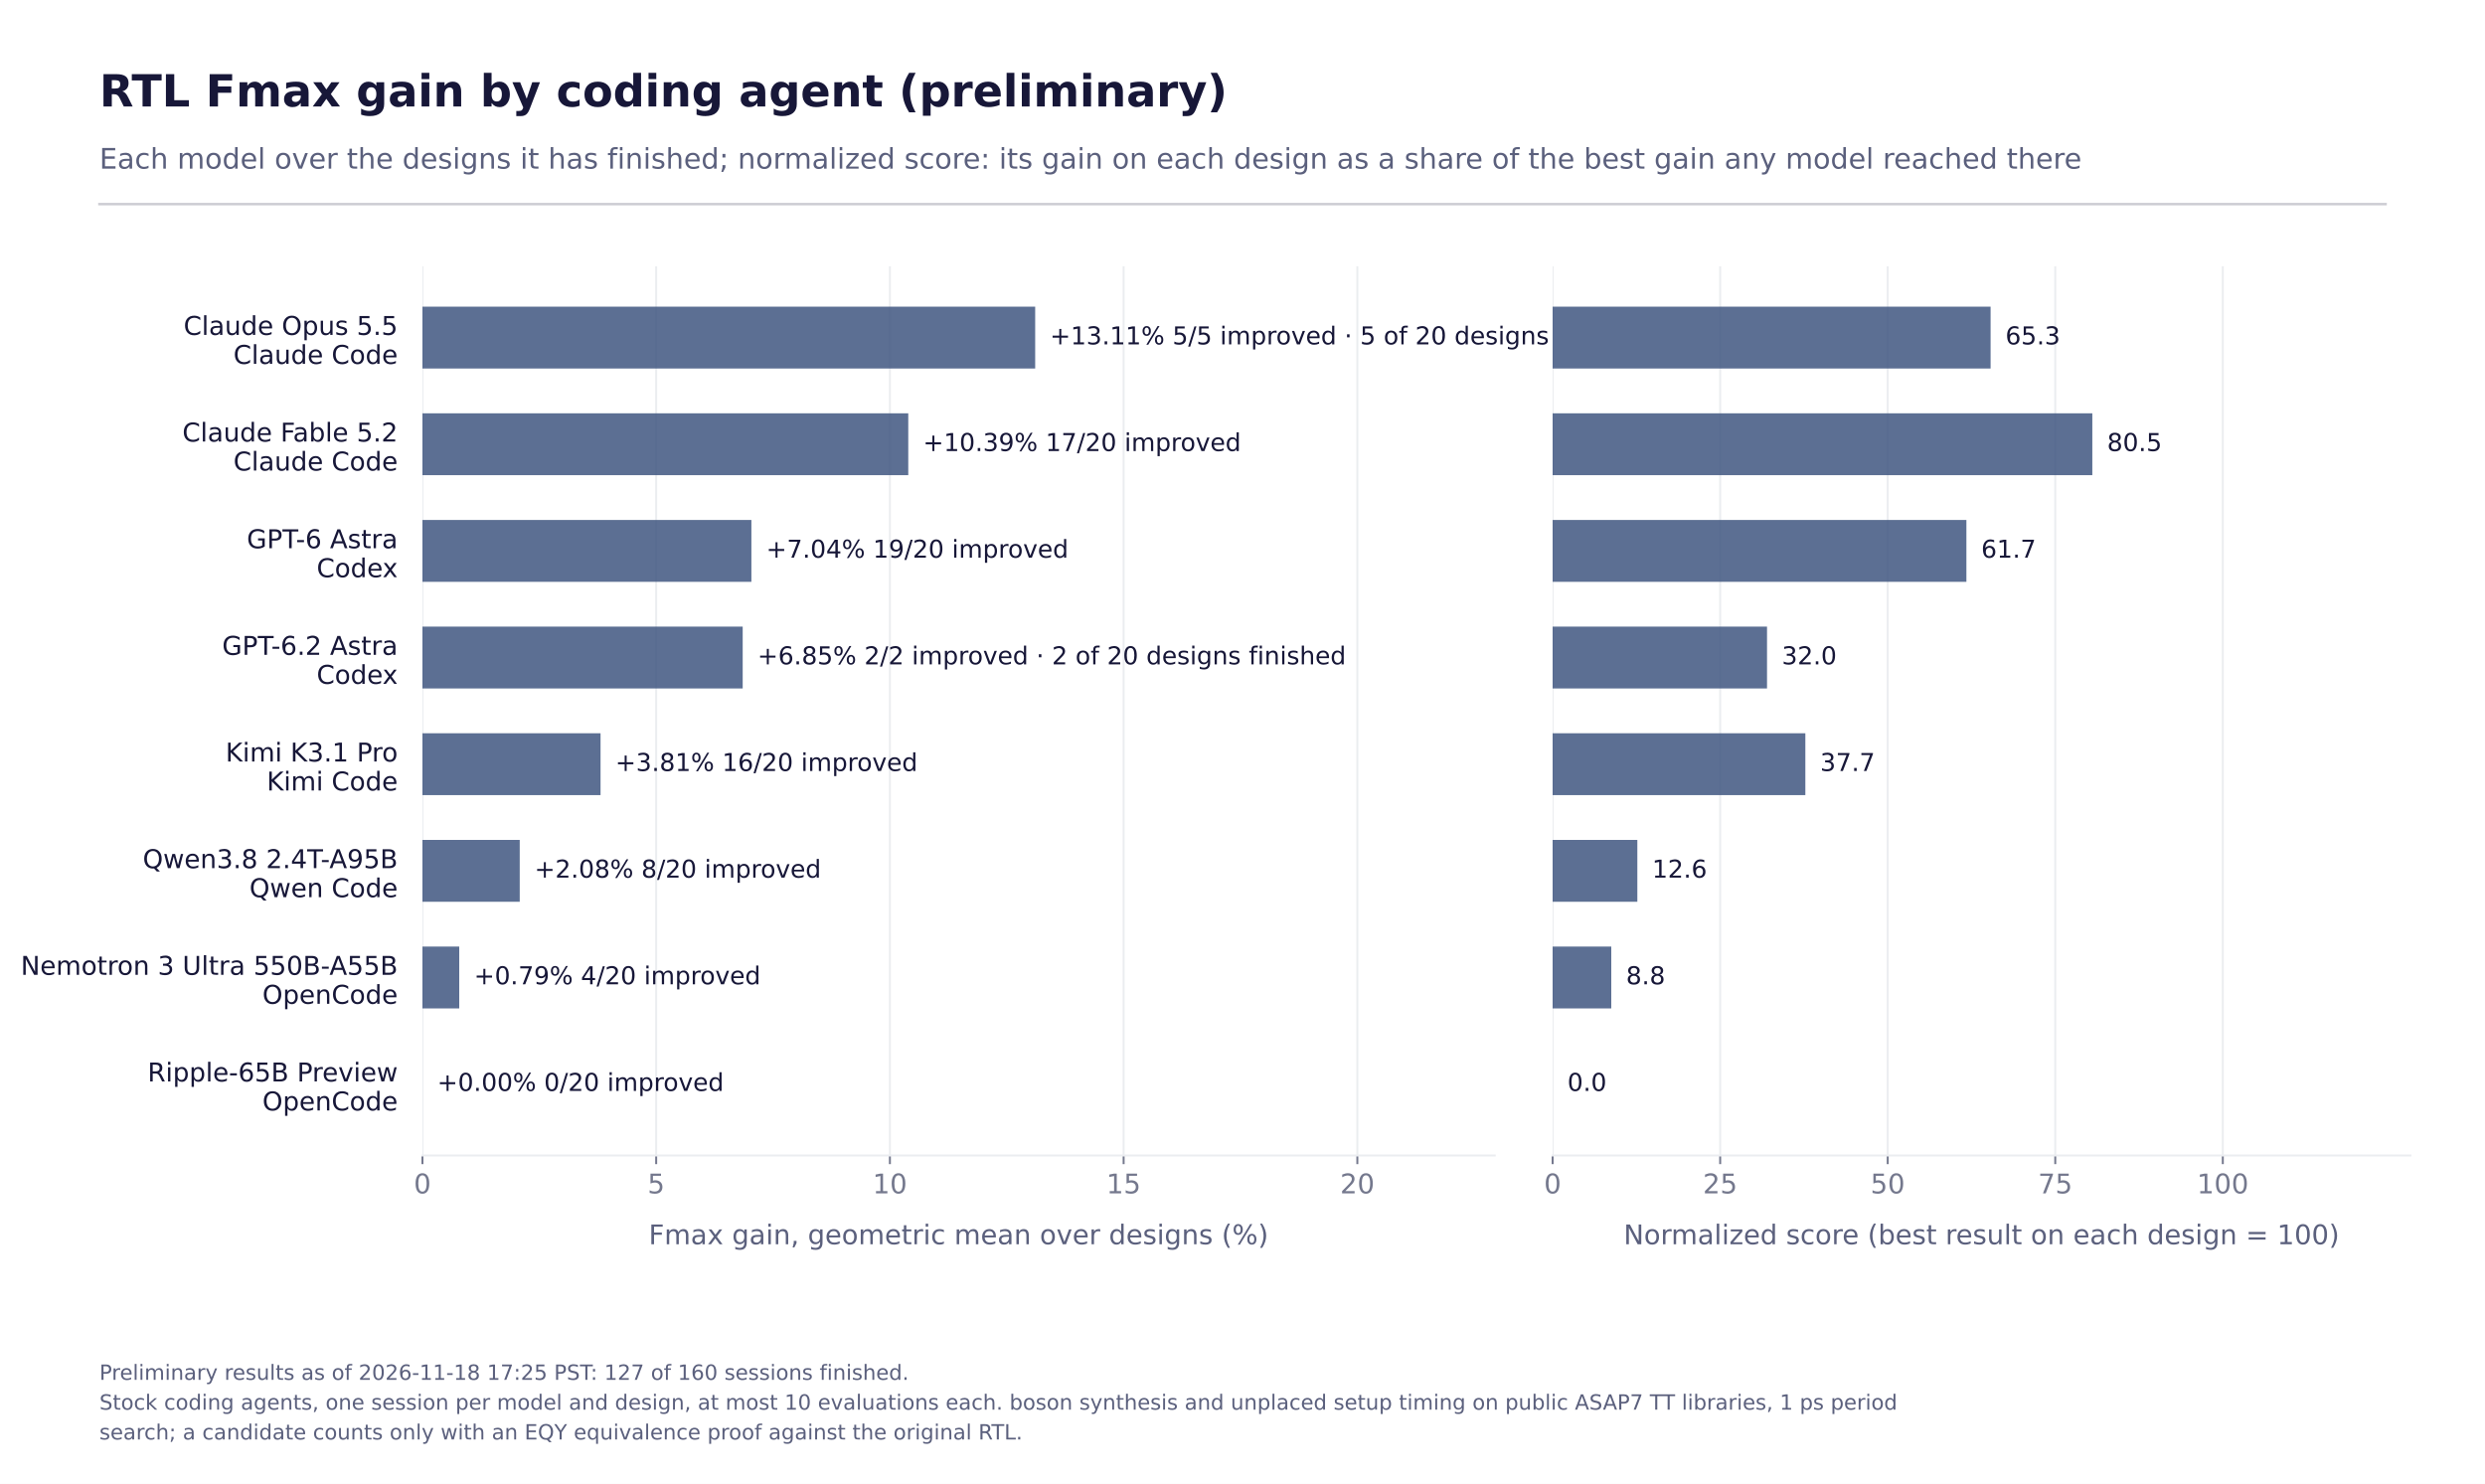
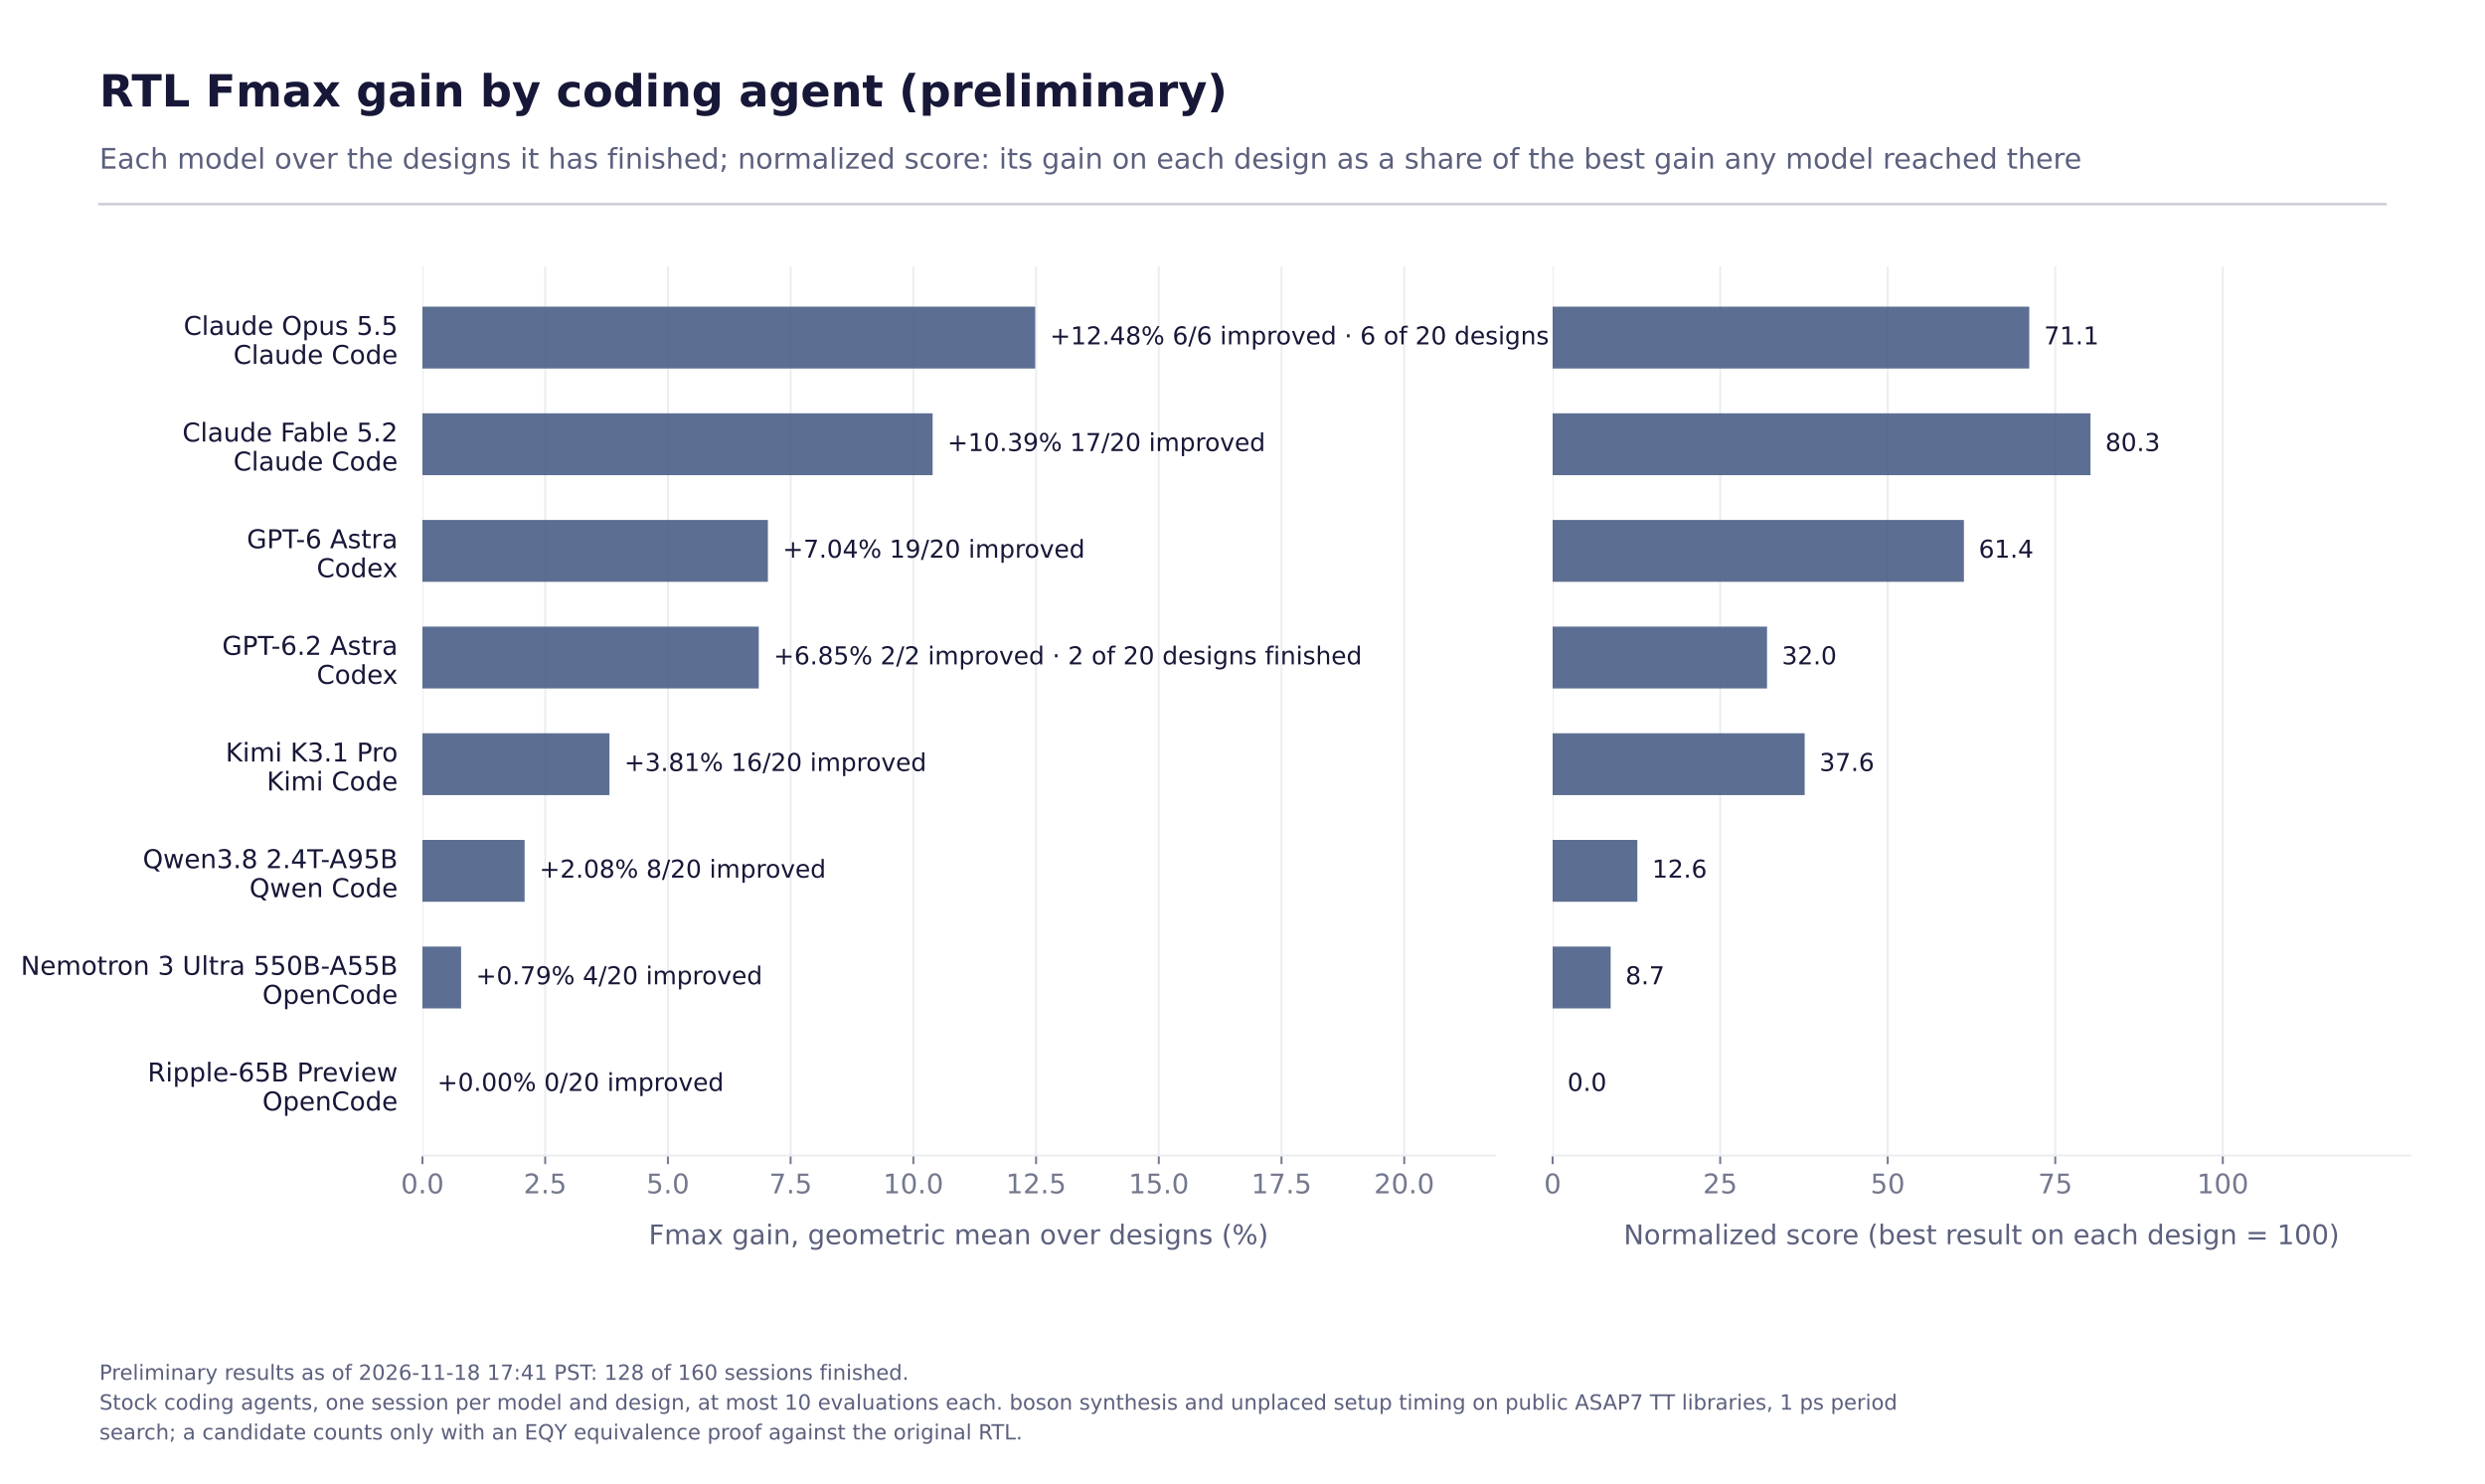
<svg xmlns="http://www.w3.org/2000/svg" xmlns:xlink="http://www.w3.org/1999/xlink" width="1008pt" height="601.92pt" viewBox="0 0 1008 601.92" version="1.1">
  <defs>
    <style type="text/css">*{stroke-linejoin: round; stroke-linecap: butt}</style>
  </defs>
  <g id="figure_1">
    <g id="patch_1">
      <path d="M 0 601.92  L 1008 601.92  L 1008 0  L 0 0  z " style="fill: #ffffff" />
    </g>
    <g id="axes_1">
      <g id="patch_2">
        <path d="M 171.36 468.72  L 606.311 468.72  L 606.311 108  L 171.36 108  z " style="fill: #ffffff" />
      </g>
      <g id="matplotlib.axis_1">
        <g id="xtick_1">
          <g id="line2d_1">
-             <path d="M 171.36 468.72  L 171.36 108  " clip-path="url(#pba1dd83146)" style="fill: none; stroke: #ebedf0; stroke-width: 0.8; stroke-linecap: square" />
+             <path d="M 171.36 468.72  L 171.36 108  " clip-path="url(#pb3bda55762)" style="fill: none; stroke: #ebedf0; stroke-width: 0.8; stroke-linecap: square" />
          </g>
          <g id="line2d_2">
            <defs>
              <path id="m93d353a957" d="M 0 0  L 0 3.5  " style="stroke: #74788d; stroke-width: 0.8" />
            </defs>
            <g>
              <use xlink:href="#m93d353a957" x="171.36" y="468.72" style="fill: #74788d; stroke: #74788d; stroke-width: 0.8" />
            </g>
          </g>
          <g id="text_1">
-             <text style="fill: #74788d; font: 11px 'DejaVu Sans'; text-anchor: middle" x="171.36" y="484.078" transform="rotate(-0 171.36 484.0783)">0</text>
+             <text style="fill: #74788d; font: 11px 'DejaVu Sans'; text-anchor: middle" x="171.36" y="484.078" transform="rotate(-0 171.36 484.0783)">0.0</text>
          </g>
        </g>
        <g id="xtick_2">
          <g id="line2d_3">
-             <path d="M 266.166 468.72  L 266.166 108  " clip-path="url(#pba1dd83146)" style="fill: none; stroke: #ebedf0; stroke-width: 0.8; stroke-linecap: square" />
+             <path d="M 221.14 468.72  L 221.14 108  " clip-path="url(#pb3bda55762)" style="fill: none; stroke: #ebedf0; stroke-width: 0.8; stroke-linecap: square" />
          </g>
          <g id="line2d_4">
            <g>
-               <use xlink:href="#m93d353a957" x="266.166" y="468.72" style="fill: #74788d; stroke: #74788d; stroke-width: 0.8" />
+               <use xlink:href="#m93d353a957" x="221.14" y="468.72" style="fill: #74788d; stroke: #74788d; stroke-width: 0.8" />
            </g>
          </g>
          <g id="text_2">
-             <text style="fill: #74788d; font: 11px 'DejaVu Sans'; text-anchor: middle" x="266.166" y="484.078" transform="rotate(-0 266.1661 484.0783)">5</text>
+             <text style="fill: #74788d; font: 11px 'DejaVu Sans'; text-anchor: middle" x="221.14" y="484.078" transform="rotate(-0 221.1404 484.0783)">2.5</text>
          </g>
        </g>
        <g id="xtick_3">
          <g id="line2d_5">
-             <path d="M 360.972 468.72  L 360.972 108  " clip-path="url(#pba1dd83146)" style="fill: none; stroke: #ebedf0; stroke-width: 0.8; stroke-linecap: square" />
+             <path d="M 270.921 468.72  L 270.921 108  " clip-path="url(#pb3bda55762)" style="fill: none; stroke: #ebedf0; stroke-width: 0.8; stroke-linecap: square" />
          </g>
          <g id="line2d_6">
            <g>
-               <use xlink:href="#m93d353a957" x="360.972" y="468.72" style="fill: #74788d; stroke: #74788d; stroke-width: 0.8" />
+               <use xlink:href="#m93d353a957" x="270.921" y="468.72" style="fill: #74788d; stroke: #74788d; stroke-width: 0.8" />
            </g>
          </g>
          <g id="text_3">
-             <text style="fill: #74788d; font: 11px 'DejaVu Sans'; text-anchor: middle" x="360.972" y="484.078" transform="rotate(-0 360.9722 484.0783)">10</text>
+             <text style="fill: #74788d; font: 11px 'DejaVu Sans'; text-anchor: middle" x="270.921" y="484.078" transform="rotate(-0 270.9208 484.0783)">5.0</text>
          </g>
        </g>
        <g id="xtick_4">
          <g id="line2d_7">
-             <path d="M 455.778 468.72  L 455.778 108  " clip-path="url(#pba1dd83146)" style="fill: none; stroke: #ebedf0; stroke-width: 0.8; stroke-linecap: square" />
+             <path d="M 320.701 468.72  L 320.701 108  " clip-path="url(#pb3bda55762)" style="fill: none; stroke: #ebedf0; stroke-width: 0.8; stroke-linecap: square" />
          </g>
          <g id="line2d_8">
            <g>
-               <use xlink:href="#m93d353a957" x="455.778" y="468.72" style="fill: #74788d; stroke: #74788d; stroke-width: 0.8" />
+               <use xlink:href="#m93d353a957" x="320.701" y="468.72" style="fill: #74788d; stroke: #74788d; stroke-width: 0.8" />
            </g>
          </g>
          <g id="text_4">
-             <text style="fill: #74788d; font: 11px 'DejaVu Sans'; text-anchor: middle" x="455.778" y="484.078" transform="rotate(-0 455.7783 484.0783)">15</text>
+             <text style="fill: #74788d; font: 11px 'DejaVu Sans'; text-anchor: middle" x="320.701" y="484.078" transform="rotate(-0 320.7013 484.0783)">7.5</text>
          </g>
        </g>
        <g id="xtick_5">
          <g id="line2d_9">
-             <path d="M 550.584 468.72  L 550.584 108  " clip-path="url(#pba1dd83146)" style="fill: none; stroke: #ebedf0; stroke-width: 0.8; stroke-linecap: square" />
+             <path d="M 370.482 468.72  L 370.482 108  " clip-path="url(#pb3bda55762)" style="fill: none; stroke: #ebedf0; stroke-width: 0.8; stroke-linecap: square" />
          </g>
          <g id="line2d_10">
            <g>
-               <use xlink:href="#m93d353a957" x="550.584" y="468.72" style="fill: #74788d; stroke: #74788d; stroke-width: 0.8" />
+               <use xlink:href="#m93d353a957" x="370.482" y="468.72" style="fill: #74788d; stroke: #74788d; stroke-width: 0.8" />
            </g>
          </g>
          <g id="text_5">
-             <text style="fill: #74788d; font: 11px 'DejaVu Sans'; text-anchor: middle" x="550.584" y="484.078" transform="rotate(-0 550.5844 484.0783)">20</text>
-           </g>
-         </g>
-         <g id="text_6">
+             <text style="fill: #74788d; font: 11px 'DejaVu Sans'; text-anchor: middle" x="370.482" y="484.078" transform="rotate(-0 370.4817 484.0783)">10.0</text>
+           </g>
+         </g>
+         <g id="xtick_6">
+           <g id="line2d_11">
+             <path d="M 420.262 468.72  L 420.262 108  " clip-path="url(#pb3bda55762)" style="fill: none; stroke: #ebedf0; stroke-width: 0.8; stroke-linecap: square" />
+           </g>
+           <g id="line2d_12">
+             <g>
+               <use xlink:href="#m93d353a957" x="420.262" y="468.72" style="fill: #74788d; stroke: #74788d; stroke-width: 0.8" />
+             </g>
+           </g>
+           <g id="text_6">
+             <text style="fill: #74788d; font: 11px 'DejaVu Sans'; text-anchor: middle" x="420.262" y="484.078" transform="rotate(-0 420.2621 484.0783)">12.5</text>
+           </g>
+         </g>
+         <g id="xtick_7">
+           <g id="line2d_13">
+             <path d="M 470.043 468.72  L 470.043 108  " clip-path="url(#pb3bda55762)" style="fill: none; stroke: #ebedf0; stroke-width: 0.8; stroke-linecap: square" />
+           </g>
+           <g id="line2d_14">
+             <g>
+               <use xlink:href="#m93d353a957" x="470.043" y="468.72" style="fill: #74788d; stroke: #74788d; stroke-width: 0.8" />
+             </g>
+           </g>
+           <g id="text_7">
+             <text style="fill: #74788d; font: 11px 'DejaVu Sans'; text-anchor: middle" x="470.043" y="484.078" transform="rotate(-0 470.0425 484.0783)">15.0</text>
+           </g>
+         </g>
+         <g id="xtick_8">
+           <g id="line2d_15">
+             <path d="M 519.823 468.72  L 519.823 108  " clip-path="url(#pb3bda55762)" style="fill: none; stroke: #ebedf0; stroke-width: 0.8; stroke-linecap: square" />
+           </g>
+           <g id="line2d_16">
+             <g>
+               <use xlink:href="#m93d353a957" x="519.823" y="468.72" style="fill: #74788d; stroke: #74788d; stroke-width: 0.8" />
+             </g>
+           </g>
+           <g id="text_8">
+             <text style="fill: #74788d; font: 11px 'DejaVu Sans'; text-anchor: middle" x="519.823" y="484.078" transform="rotate(-0 519.823 484.0783)">17.5</text>
+           </g>
+         </g>
+         <g id="xtick_9">
+           <g id="line2d_17">
+             <path d="M 569.603 468.72  L 569.603 108  " clip-path="url(#pb3bda55762)" style="fill: none; stroke: #ebedf0; stroke-width: 0.8; stroke-linecap: square" />
+           </g>
+           <g id="line2d_18">
+             <g>
+               <use xlink:href="#m93d353a957" x="569.603" y="468.72" style="fill: #74788d; stroke: #74788d; stroke-width: 0.8" />
+             </g>
+           </g>
+           <g id="text_9">
+             <text style="fill: #74788d; font: 11px 'DejaVu Sans'; text-anchor: middle" x="569.603" y="484.078" transform="rotate(-0 569.6034 484.0783)">20.0</text>
+           </g>
+         </g>
+         <g id="text_10">
          <text style="fill: #5b607d; font: 11px 'DejaVu Sans'; text-anchor: middle" x="388.836" y="504.724" transform="rotate(-0 388.8357 504.7242)">Fmax gain, geometric mean over designs (%)</text>
        </g>
      </g>
      <g id="matplotlib.axis_2">
        <g id="ytick_1">
-           <g id="line2d_11" />
-           <g id="text_7">
+           <g id="line2d_19" />
+           <g id="text_11">
            <text style="fill: #171738; font: 10.5px 'DejaVu Sans'" transform="translate(74.46758 135.8506)">Claude Opus 5.5</text>
            <text style="fill: #171738; font: 10.5px 'DejaVu Sans'" transform="translate(94.67516 147.6083)">Claude Code</text>
          </g>
        </g>
        <g id="ytick_2">
-           <g id="line2d_12" />
-           <g id="text_8">
+           <g id="line2d_20" />
+           <g id="text_12">
            <text style="fill: #171738; font: 10.5px 'DejaVu Sans'" transform="translate(73.96391 179.1127)">Claude Fable 5.2</text>
            <text style="fill: #171738; font: 10.5px 'DejaVu Sans'" transform="translate(94.67516 190.8704)">Claude Code</text>
          </g>
        </g>
        <g id="ytick_3">
-           <g id="line2d_13" />
-           <g id="text_9">
+           <g id="line2d_21" />
+           <g id="text_13">
            <text style="fill: #171738; font: 10.5px 'DejaVu Sans'" transform="translate(100.1122 222.3749)">GPT-6 Astra</text>
            <text style="fill: #171738; font: 10.5px 'DejaVu Sans'" transform="translate(128.4458 234.1326)">Codex</text>
          </g>
        </g>
        <g id="ytick_4">
-           <g id="line2d_14" />
-           <g id="text_10">
+           <g id="line2d_22" />
+           <g id="text_14">
            <text style="fill: #171738; font: 10.5px 'DejaVu Sans'" transform="translate(90.09453 265.6371)">GPT-6.2 Astra</text>
            <text style="fill: #171738; font: 10.5px 'DejaVu Sans'" transform="translate(128.4458 277.3948)">Codex</text>
          </g>
        </g>
        <g id="ytick_5">
-           <g id="line2d_15" />
-           <g id="text_11">
+           <g id="line2d_23" />
+           <g id="text_15">
            <text style="fill: #171738; font: 10.5px 'DejaVu Sans'" transform="translate(91.50219 308.8993)">Kimi K3.1 Pro</text>
            <text style="fill: #171738; font: 10.5px 'DejaVu Sans'" transform="translate(108.1923 320.657)">Kimi Code</text>
          </g>
        </g>
        <g id="ytick_6">
-           <g id="line2d_16" />
-           <g id="text_12">
+           <g id="line2d_24" />
+           <g id="text_16">
            <text style="fill: #171738; font: 10.5px 'DejaVu Sans'" transform="translate(57.90383 352.1614)">Qwen3.8 2.4T-A95B</text>
            <text style="fill: #171738; font: 10.5px 'DejaVu Sans'" transform="translate(101.172 363.9191)">Qwen Code</text>
          </g>
        </g>
        <g id="ytick_7">
-           <g id="line2d_17" />
-           <g id="text_13">
+           <g id="line2d_25" />
+           <g id="text_17">
            <text style="fill: #171738; font: 10.5px 'DejaVu Sans'" transform="translate(8.409453 395.4236)">Nemotron 3 Ultra 550B-A55B</text>
            <text style="fill: #171738; font: 10.5px 'DejaVu Sans'" transform="translate(106.4302 407.1813)">OpenCode</text>
          </g>
        </g>
        <g id="ytick_8">
-           <g id="line2d_18" />
-           <g id="text_14">
+           <g id="line2d_26" />
+           <g id="text_18">
            <text style="fill: #171738; font: 10.5px 'DejaVu Sans'" transform="translate(59.87914 438.6858)">Ripple-65B Preview</text>
            <text style="fill: #171738; font: 10.5px 'DejaVu Sans'" transform="translate(106.4302 450.4435)">OpenCode</text>
          </g>
        </g>
      </g>
      <g id="patch_3">
-         <path d="M 171.36 124.396  L 419.904 124.396  L 419.904 149.488  L 171.36 149.488  z " clip-path="url(#pba1dd83146)" style="fill: #3f5680; opacity: 0.85" />
+         <path d="M 171.36 124.396  L 419.904 124.396  L 419.904 149.488  L 171.36 149.488  z " clip-path="url(#pb3bda55762)" style="fill: #3f5680; opacity: 0.85" />
      </g>
      <g id="patch_4">
-         <path d="M 171.36 167.659  L 368.424 167.659  L 368.424 192.751  L 171.36 192.751  z " clip-path="url(#pba1dd83146)" style="fill: #3f5680; opacity: 0.85" />
+         <path d="M 171.36 167.659  L 378.307 167.659  L 378.307 192.751  L 171.36 192.751  z " clip-path="url(#pb3bda55762)" style="fill: #3f5680; opacity: 0.85" />
      </g>
      <g id="patch_5">
-         <path d="M 171.36 210.921  L 304.79 210.921  L 304.79 236.013  L 171.36 236.013  z " clip-path="url(#pba1dd83146)" style="fill: #3f5680; opacity: 0.85" />
+         <path d="M 171.36 210.921  L 311.482 210.921  L 311.482 236.013  L 171.36 236.013  z " clip-path="url(#pb3bda55762)" style="fill: #3f5680; opacity: 0.85" />
      </g>
      <g id="patch_6">
-         <path d="M 171.36 254.183  L 301.263 254.183  L 301.263 279.275  L 171.36 279.275  z " clip-path="url(#pba1dd83146)" style="fill: #3f5680; opacity: 0.85" />
+         <path d="M 171.36 254.183  L 307.778 254.183  L 307.778 279.275  L 171.36 279.275  z " clip-path="url(#pb3bda55762)" style="fill: #3f5680; opacity: 0.85" />
      </g>
      <g id="patch_7">
-         <path d="M 171.36 297.445  L 243.602 297.445  L 243.602 322.537  L 171.36 322.537  z " clip-path="url(#pba1dd83146)" style="fill: #3f5680; opacity: 0.85" />
+         <path d="M 171.36 297.445  L 247.225 297.445  L 247.225 322.537  L 171.36 322.537  z " clip-path="url(#pb3bda55762)" style="fill: #3f5680; opacity: 0.85" />
      </g>
      <g id="patch_8">
-         <path d="M 171.36 340.707  L 210.818 340.707  L 210.818 365.799  L 171.36 365.799  z " clip-path="url(#pba1dd83146)" style="fill: #3f5680; opacity: 0.85" />
+         <path d="M 171.36 340.707  L 212.797 340.707  L 212.797 365.799  L 171.36 365.799  z " clip-path="url(#pb3bda55762)" style="fill: #3f5680; opacity: 0.85" />
      </g>
      <g id="patch_9">
-         <path d="M 171.36 383.969  L 186.282 383.969  L 186.282 409.061  L 171.36 409.061  z " clip-path="url(#pba1dd83146)" style="fill: #3f5680; opacity: 0.85" />
+         <path d="M 171.36 383.969  L 187.031 383.969  L 187.031 409.061  L 171.36 409.061  z " clip-path="url(#pb3bda55762)" style="fill: #3f5680; opacity: 0.85" />
      </g>
      <g id="patch_10">
-         <path d="M 171.36 427.232  L 171.36 427.232  L 171.36 452.324  L 171.36 452.324  z " clip-path="url(#pba1dd83146)" style="fill: #3f5680; opacity: 0.85" />
+         <path d="M 171.36 427.232  L 171.36 427.232  L 171.36 452.324  L 171.36 452.324  z " clip-path="url(#pb3bda55762)" style="fill: #3f5680; opacity: 0.85" />
      </g>
      <g id="patch_11">
        <path d="M 171.36 468.72  L 606.311 468.72  " style="fill: none; stroke: #ebedf0; stroke-width: 0.8; stroke-linejoin: miter; stroke-linecap: square" />
      </g>
-       <g id="text_15">
-         <text style="fill: #171738; font: 10px 'DejaVu Sans'; text-anchor: start" x="425.904" y="139.702" transform="rotate(-0 425.9037 139.7018)">+13.11%   5/5 improved · 5 of 20 designs finished</text>
-       </g>
-       <g id="text_16">
-         <text style="fill: #171738; font: 10px 'DejaVu Sans'; text-anchor: start" x="374.424" y="182.964" transform="rotate(-0 374.424 182.9639)">+10.39%   17/20 improved</text>
-       </g>
-       <g id="text_17">
-         <text style="fill: #171738; font: 10px 'DejaVu Sans'; text-anchor: start" x="310.79" y="226.226" transform="rotate(-0 310.7901 226.2261)">+7.04%   19/20 improved</text>
-       </g>
-       <g id="text_18">
-         <text style="fill: #171738; font: 10px 'DejaVu Sans'; text-anchor: start" x="307.263" y="269.488" transform="rotate(-0 307.2633 269.4883)">+6.85%   2/2 improved · 2 of 20 designs finished</text>
-       </g>
      <g id="text_19">
-         <text style="fill: #171738; font: 10px 'DejaVu Sans'; text-anchor: start" x="249.602" y="312.75" transform="rotate(-0 249.6023 312.7505)">+3.81%   16/20 improved</text>
+         <text style="fill: #171738; font: 10px 'DejaVu Sans'; text-anchor: start" x="425.904" y="139.702" transform="rotate(-0 425.9037 139.7018)">+12.48%   6/6 improved · 6 of 20 designs finished</text>
      </g>
      <g id="text_20">
-         <text style="fill: #171738; font: 10px 'DejaVu Sans'; text-anchor: start" x="216.818" y="356.013" transform="rotate(-0 216.8183 356.0126)">+2.08%   8/20 improved</text>
+         <text style="fill: #171738; font: 10px 'DejaVu Sans'; text-anchor: start" x="384.307" y="182.964" transform="rotate(-0 384.3072 182.9639)">+10.39%   17/20 improved</text>
      </g>
      <g id="text_21">
-         <text style="fill: #171738; font: 10px 'DejaVu Sans'; text-anchor: start" x="192.282" y="399.275" transform="rotate(-0 192.2825 399.2748)">+0.79%   4/20 improved</text>
+         <text style="fill: #171738; font: 10px 'DejaVu Sans'; text-anchor: start" x="317.482" y="226.226" transform="rotate(-0 317.4819 226.2261)">+7.04%   19/20 improved</text>
      </g>
      <g id="text_22">
+         <text style="fill: #171738; font: 10px 'DejaVu Sans'; text-anchor: start" x="313.778" y="269.488" transform="rotate(-0 313.7783 269.4883)">+6.85%   2/2 improved · 2 of 20 designs finished</text>
+       </g>
+       <g id="text_23">
+         <text style="fill: #171738; font: 10px 'DejaVu Sans'; text-anchor: start" x="253.225" y="312.75" transform="rotate(-0 253.2254 312.7505)">+3.81%   16/20 improved</text>
+       </g>
+       <g id="text_24">
+         <text style="fill: #171738; font: 10px 'DejaVu Sans'; text-anchor: start" x="218.797" y="356.013" transform="rotate(-0 218.7972 356.0126)">+2.08%   8/20 improved</text>
+       </g>
+       <g id="text_25">
+         <text style="fill: #171738; font: 10px 'DejaVu Sans'; text-anchor: start" x="193.031" y="399.275" transform="rotate(-0 193.0309 399.2748)">+0.79%   4/20 improved</text>
+       </g>
+       <g id="text_26">
        <text style="fill: #171738; font: 10px 'DejaVu Sans'; text-anchor: start" x="177.36" y="442.537" transform="rotate(-0 177.36 442.537)">+0.00%   0/20 improved</text>
      </g>
    </g>
    <g id="axes_2">
      <g id="patch_12">
        <path d="M 629.799 468.72  L 977.76 468.72  L 977.76 108  L 629.799 108  z " style="fill: #ffffff" />
      </g>
      <g id="matplotlib.axis_3">
-         <g id="xtick_6">
-           <g id="line2d_19">
-             <path d="M 629.799 468.72  L 629.799 108  " clip-path="url(#p0ac3e5d269)" style="fill: none; stroke: #ebedf0; stroke-width: 0.8; stroke-linecap: square" />
-           </g>
-           <g id="line2d_20">
-             <g>
-               <use xlink:href="#m93d353a957" x="629.799" y="468.72" style="fill: #74788d; stroke: #74788d; stroke-width: 0.8" />
-             </g>
-           </g>
-           <g id="text_23">
-             <text style="fill: #74788d; font: 11px 'DejaVu Sans'; text-anchor: middle" x="629.799" y="484.078" transform="rotate(-0 629.7988 484.0783)">0</text>
-           </g>
-         </g>
-         <g id="xtick_7">
-           <g id="line2d_21">
-             <path d="M 697.76 468.72  L 697.76 108  " clip-path="url(#p0ac3e5d269)" style="fill: none; stroke: #ebedf0; stroke-width: 0.8; stroke-linecap: square" />
-           </g>
-           <g id="line2d_22">
-             <g>
-               <use xlink:href="#m93d353a957" x="697.76" y="468.72" style="fill: #74788d; stroke: #74788d; stroke-width: 0.8" />
-             </g>
-           </g>
-           <g id="text_24">
-             <text style="fill: #74788d; font: 11px 'DejaVu Sans'; text-anchor: middle" x="697.76" y="484.078" transform="rotate(-0 697.76 484.0783)">25</text>
-           </g>
-         </g>
-         <g id="xtick_8">
-           <g id="line2d_23">
-             <path d="M 765.721 468.72  L 765.721 108  " clip-path="url(#p0ac3e5d269)" style="fill: none; stroke: #ebedf0; stroke-width: 0.8; stroke-linecap: square" />
-           </g>
-           <g id="line2d_24">
-             <g>
-               <use xlink:href="#m93d353a957" x="765.721" y="468.72" style="fill: #74788d; stroke: #74788d; stroke-width: 0.8" />
-             </g>
-           </g>
-           <g id="text_25">
-             <text style="fill: #74788d; font: 11px 'DejaVu Sans'; text-anchor: middle" x="765.721" y="484.078" transform="rotate(-0 765.7212 484.0783)">50</text>
-           </g>
-         </g>
-         <g id="xtick_9">
-           <g id="line2d_25">
-             <path d="M 833.682 468.72  L 833.682 108  " clip-path="url(#p0ac3e5d269)" style="fill: none; stroke: #ebedf0; stroke-width: 0.8; stroke-linecap: square" />
-           </g>
-           <g id="line2d_26">
-             <g>
-               <use xlink:href="#m93d353a957" x="833.682" y="468.72" style="fill: #74788d; stroke: #74788d; stroke-width: 0.8" />
-             </g>
-           </g>
-           <g id="text_26">
-             <text style="fill: #74788d; font: 11px 'DejaVu Sans'; text-anchor: middle" x="833.682" y="484.078" transform="rotate(-0 833.6823 484.0783)">75</text>
-           </g>
-         </g>
        <g id="xtick_10">
          <g id="line2d_27">
-             <path d="M 901.643 468.72  L 901.643 108  " clip-path="url(#p0ac3e5d269)" style="fill: none; stroke: #ebedf0; stroke-width: 0.8; stroke-linecap: square" />
+             <path d="M 629.799 468.72  L 629.799 108  " clip-path="url(#p01aa2b09fa)" style="fill: none; stroke: #ebedf0; stroke-width: 0.8; stroke-linecap: square" />
          </g>
          <g id="line2d_28">
            <g>
+               <use xlink:href="#m93d353a957" x="629.799" y="468.72" style="fill: #74788d; stroke: #74788d; stroke-width: 0.8" />
+             </g>
+           </g>
+           <g id="text_27">
+             <text style="fill: #74788d; font: 11px 'DejaVu Sans'; text-anchor: middle" x="629.799" y="484.078" transform="rotate(-0 629.7988 484.0783)">0</text>
+           </g>
+         </g>
+         <g id="xtick_11">
+           <g id="line2d_29">
+             <path d="M 697.76 468.72  L 697.76 108  " clip-path="url(#p01aa2b09fa)" style="fill: none; stroke: #ebedf0; stroke-width: 0.8; stroke-linecap: square" />
+           </g>
+           <g id="line2d_30">
+             <g>
+               <use xlink:href="#m93d353a957" x="697.76" y="468.72" style="fill: #74788d; stroke: #74788d; stroke-width: 0.8" />
+             </g>
+           </g>
+           <g id="text_28">
+             <text style="fill: #74788d; font: 11px 'DejaVu Sans'; text-anchor: middle" x="697.76" y="484.078" transform="rotate(-0 697.76 484.0783)">25</text>
+           </g>
+         </g>
+         <g id="xtick_12">
+           <g id="line2d_31">
+             <path d="M 765.721 468.72  L 765.721 108  " clip-path="url(#p01aa2b09fa)" style="fill: none; stroke: #ebedf0; stroke-width: 0.8; stroke-linecap: square" />
+           </g>
+           <g id="line2d_32">
+             <g>
+               <use xlink:href="#m93d353a957" x="765.721" y="468.72" style="fill: #74788d; stroke: #74788d; stroke-width: 0.8" />
+             </g>
+           </g>
+           <g id="text_29">
+             <text style="fill: #74788d; font: 11px 'DejaVu Sans'; text-anchor: middle" x="765.721" y="484.078" transform="rotate(-0 765.7212 484.0783)">50</text>
+           </g>
+         </g>
+         <g id="xtick_13">
+           <g id="line2d_33">
+             <path d="M 833.682 468.72  L 833.682 108  " clip-path="url(#p01aa2b09fa)" style="fill: none; stroke: #ebedf0; stroke-width: 0.8; stroke-linecap: square" />
+           </g>
+           <g id="line2d_34">
+             <g>
+               <use xlink:href="#m93d353a957" x="833.682" y="468.72" style="fill: #74788d; stroke: #74788d; stroke-width: 0.8" />
+             </g>
+           </g>
+           <g id="text_30">
+             <text style="fill: #74788d; font: 11px 'DejaVu Sans'; text-anchor: middle" x="833.682" y="484.078" transform="rotate(-0 833.6823 484.0783)">75</text>
+           </g>
+         </g>
+         <g id="xtick_14">
+           <g id="line2d_35">
+             <path d="M 901.643 468.72  L 901.643 108  " clip-path="url(#p01aa2b09fa)" style="fill: none; stroke: #ebedf0; stroke-width: 0.8; stroke-linecap: square" />
+           </g>
+           <g id="line2d_36">
+             <g>
              <use xlink:href="#m93d353a957" x="901.643" y="468.72" style="fill: #74788d; stroke: #74788d; stroke-width: 0.8" />
            </g>
          </g>
-           <g id="text_27">
+           <g id="text_31">
            <text style="fill: #74788d; font: 11px 'DejaVu Sans'; text-anchor: middle" x="901.643" y="484.078" transform="rotate(-0 901.6435 484.0783)">100</text>
          </g>
        </g>
-         <g id="text_28">
+         <g id="text_32">
          <text style="fill: #5b607d; font: 11px 'DejaVu Sans'; text-anchor: middle" x="803.779" y="504.724" transform="rotate(-0 803.7794 504.7242)">Normalized score (best result on each design = 100)</text>
        </g>
      </g>
      <g id="matplotlib.axis_4">
        <g id="ytick_9">
-           <g id="line2d_29" />
+           <g id="line2d_37" />
        </g>
        <g id="ytick_10">
-           <g id="line2d_30" />
+           <g id="line2d_38" />
        </g>
        <g id="ytick_11">
-           <g id="line2d_31" />
+           <g id="line2d_39" />
        </g>
        <g id="ytick_12">
-           <g id="line2d_32" />
+           <g id="line2d_40" />
        </g>
        <g id="ytick_13">
-           <g id="line2d_33" />
+           <g id="line2d_41" />
        </g>
        <g id="ytick_14">
-           <g id="line2d_34" />
+           <g id="line2d_42" />
        </g>
        <g id="ytick_15">
-           <g id="line2d_35" />
+           <g id="line2d_43" />
        </g>
        <g id="ytick_16">
-           <g id="line2d_36" />
+           <g id="line2d_44" />
        </g>
      </g>
      <g id="patch_13">
-         <path d="M 629.799 124.396  L 807.449 124.396  L 807.449 149.488  L 629.799 149.488  z " clip-path="url(#p0ac3e5d269)" style="fill: #3f5680; opacity: 0.85" />
+         <path d="M 629.799 124.396  L 823.135 124.396  L 823.135 149.488  L 629.799 149.488  z " clip-path="url(#p01aa2b09fa)" style="fill: #3f5680; opacity: 0.85" />
      </g>
      <g id="patch_14">
-         <path d="M 629.799 167.659  L 848.715 167.659  L 848.715 192.751  L 629.799 192.751  z " clip-path="url(#p0ac3e5d269)" style="fill: #3f5680; opacity: 0.85" />
+         <path d="M 629.799 167.659  L 847.981 167.659  L 847.981 192.751  L 629.799 192.751  z " clip-path="url(#p01aa2b09fa)" style="fill: #3f5680; opacity: 0.85" />
      </g>
      <g id="patch_15">
-         <path d="M 629.799 210.921  L 797.636 210.921  L 797.636 236.013  L 629.799 236.013  z " clip-path="url(#p0ac3e5d269)" style="fill: #3f5680; opacity: 0.85" />
+         <path d="M 629.799 210.921  L 796.63 210.921  L 796.63 236.013  L 629.799 236.013  z " clip-path="url(#p01aa2b09fa)" style="fill: #3f5680; opacity: 0.85" />
      </g>
      <g id="patch_16">
-         <path d="M 629.799 254.183  L 716.762 254.183  L 716.762 279.275  L 629.799 279.275  z " clip-path="url(#p0ac3e5d269)" style="fill: #3f5680; opacity: 0.85" />
+         <path d="M 629.799 254.183  L 716.762 254.183  L 716.762 279.275  L 629.799 279.275  z " clip-path="url(#p01aa2b09fa)" style="fill: #3f5680; opacity: 0.85" />
      </g>
      <g id="patch_17">
-         <path d="M 629.799 297.445  L 732.311 297.445  L 732.311 322.537  L 629.799 322.537  z " clip-path="url(#p0ac3e5d269)" style="fill: #3f5680; opacity: 0.85" />
+         <path d="M 629.799 297.445  L 732.04 297.445  L 732.04 322.537  L 629.799 322.537  z " clip-path="url(#p01aa2b09fa)" style="fill: #3f5680; opacity: 0.85" />
      </g>
      <g id="patch_18">
-         <path d="M 629.799 340.707  L 664.16 340.707  L 664.16 365.799  L 629.799 365.799  z " clip-path="url(#p0ac3e5d269)" style="fill: #3f5680; opacity: 0.85" />
+         <path d="M 629.799 340.707  L 664.16 340.707  L 664.16 365.799  L 629.799 365.799  z " clip-path="url(#p01aa2b09fa)" style="fill: #3f5680; opacity: 0.85" />
      </g>
      <g id="patch_19">
-         <path d="M 629.799 383.969  L 653.585 383.969  L 653.585 409.061  L 629.799 409.061  z " clip-path="url(#p0ac3e5d269)" style="fill: #3f5680; opacity: 0.85" />
+         <path d="M 629.799 383.969  L 653.341 383.969  L 653.341 409.061  L 629.799 409.061  z " clip-path="url(#p01aa2b09fa)" style="fill: #3f5680; opacity: 0.85" />
      </g>
      <g id="patch_20">
-         <path d="M 629.799 427.232  L 629.799 427.232  L 629.799 452.324  L 629.799 452.324  z " clip-path="url(#p0ac3e5d269)" style="fill: #3f5680; opacity: 0.85" />
+         <path d="M 629.799 427.232  L 629.799 427.232  L 629.799 452.324  L 629.799 452.324  z " clip-path="url(#p01aa2b09fa)" style="fill: #3f5680; opacity: 0.85" />
      </g>
      <g id="patch_21">
        <path d="M 629.799 468.72  L 977.76 468.72  " style="fill: none; stroke: #ebedf0; stroke-width: 0.8; stroke-linejoin: miter; stroke-linecap: square" />
      </g>
-       <g id="text_29">
-         <text style="fill: #171738; font: 10px 'DejaVu Sans'; text-anchor: start" x="813.449" y="139.702" transform="rotate(-0 813.4493 139.7018)">65.3</text>
-       </g>
-       <g id="text_30">
-         <text style="fill: #171738; font: 10px 'DejaVu Sans'; text-anchor: start" x="854.715" y="182.964" transform="rotate(-0 854.7153 182.9639)">80.5</text>
-       </g>
-       <g id="text_31">
-         <text style="fill: #171738; font: 10px 'DejaVu Sans'; text-anchor: start" x="803.636" y="226.226" transform="rotate(-0 803.6357 226.2261)">61.7</text>
-       </g>
-       <g id="text_32">
+       <g id="text_33">
+         <text style="fill: #171738; font: 10px 'DejaVu Sans'; text-anchor: start" x="829.135" y="139.702" transform="rotate(-0 829.1348 139.7018)">71.1</text>
+       </g>
+       <g id="text_34">
+         <text style="fill: #171738; font: 10px 'DejaVu Sans'; text-anchor: start" x="853.981" y="182.964" transform="rotate(-0 853.9814 182.9639)">80.3</text>
+       </g>
+       <g id="text_35">
+         <text style="fill: #171738; font: 10px 'DejaVu Sans'; text-anchor: start" x="802.63" y="226.226" transform="rotate(-0 802.6299 226.2261)">61.4</text>
+       </g>
+       <g id="text_36">
        <text style="fill: #171738; font: 10px 'DejaVu Sans'; text-anchor: start" x="722.762" y="269.488" transform="rotate(-0 722.7619 269.4883)">32.0</text>
      </g>
-       <g id="text_33">
-         <text style="fill: #171738; font: 10px 'DejaVu Sans'; text-anchor: start" x="738.311" y="312.75" transform="rotate(-0 738.3115 312.7505)">37.7</text>
-       </g>
-       <g id="text_34">
+       <g id="text_37">
+         <text style="fill: #171738; font: 10px 'DejaVu Sans'; text-anchor: start" x="738.04" y="312.75" transform="rotate(-0 738.0396 312.7505)">37.6</text>
+       </g>
+       <g id="text_38">
        <text style="fill: #171738; font: 10px 'DejaVu Sans'; text-anchor: start" x="670.16" y="356.013" transform="rotate(-0 670.16 356.0126)">12.6</text>
      </g>
-       <g id="text_35">
-         <text style="fill: #171738; font: 10px 'DejaVu Sans'; text-anchor: start" x="659.585" y="399.275" transform="rotate(-0 659.5852 399.2748)">8.8</text>
-       </g>
-       <g id="text_36">
+       <g id="text_39">
+         <text style="fill: #171738; font: 10px 'DejaVu Sans'; text-anchor: start" x="659.341" y="399.275" transform="rotate(-0 659.3406 399.2748)">8.7</text>
+       </g>
+       <g id="text_40">
        <text style="fill: #171738; font: 10px 'DejaVu Sans'; text-anchor: start" x="635.799" y="442.537" transform="rotate(-0 635.7988 442.537)">0.0</text>
      </g>
    </g>
-     <g id="line2d_37">
+     <g id="line2d_45">
      <path d="M 40.32 82.8  L 967.68 82.8  " style="fill: none; stroke: #171738; stroke-opacity: 0.22; stroke-linecap: square" />
    </g>
-     <g id="text_37">
+     <g id="text_41">
      <text style="fill: #171738; font: 700 18px 'DejaVu Sans'; text-anchor: start" x="40.32" y="43.2" transform="rotate(-0 40.32 43.2)">RTL Fmax gain by coding agent (preliminary)</text>
    </g>
-     <g id="text_38">
+     <g id="text_42">
      <text style="fill: #5b607d; font: 11.5px 'DejaVu Sans'; text-anchor: start" x="40.32" y="68.4" transform="rotate(-0 40.32 68.4)">Each model over the designs it has finished; normalized score: its gain on each design as a share of the best gain any model reached there</text>
    </g>
-     <g id="text_39">
-       <text style="fill: #5b607d; font: 8.5px 'DejaVu Sans'" transform="translate(40.32 559.7168)">Preliminary results as of 2026-11-18 17:25 PST: 127 of 160 sessions finished.</text>
+     <g id="text_43">
+       <text style="fill: #5b607d; font: 8.5px 'DejaVu Sans'" transform="translate(40.32 559.7168)">Preliminary results as of 2026-11-18 17:41 PST: 128 of 160 sessions finished.</text>
      <text style="fill: #5b607d; font: 8.5px 'DejaVu Sans'" transform="translate(40.32 571.8184)">Stock coding agents, one session per model and design, at most 10 evaluations each. boson synthesis and unplaced setup timing on public ASAP7 TT libraries, 1 ps period</text>
      <text style="fill: #5b607d; font: 8.5px 'DejaVu Sans'" transform="translate(40.32 583.92)">search; a candidate counts only with an EQY equivalence proof against the original RTL.</text>
    </g>
  </g>
  <defs>
-     <clipPath id="pba1dd83146">
+     <clipPath id="pb3bda55762">
      <rect x="171.36" y="108" width="434.951" height="360.72" />
    </clipPath>
-     <clipPath id="p0ac3e5d269">
+     <clipPath id="p01aa2b09fa">
      <rect x="629.799" y="108" width="347.961" height="360.72" />
    </clipPath>
  </defs>
</svg>
